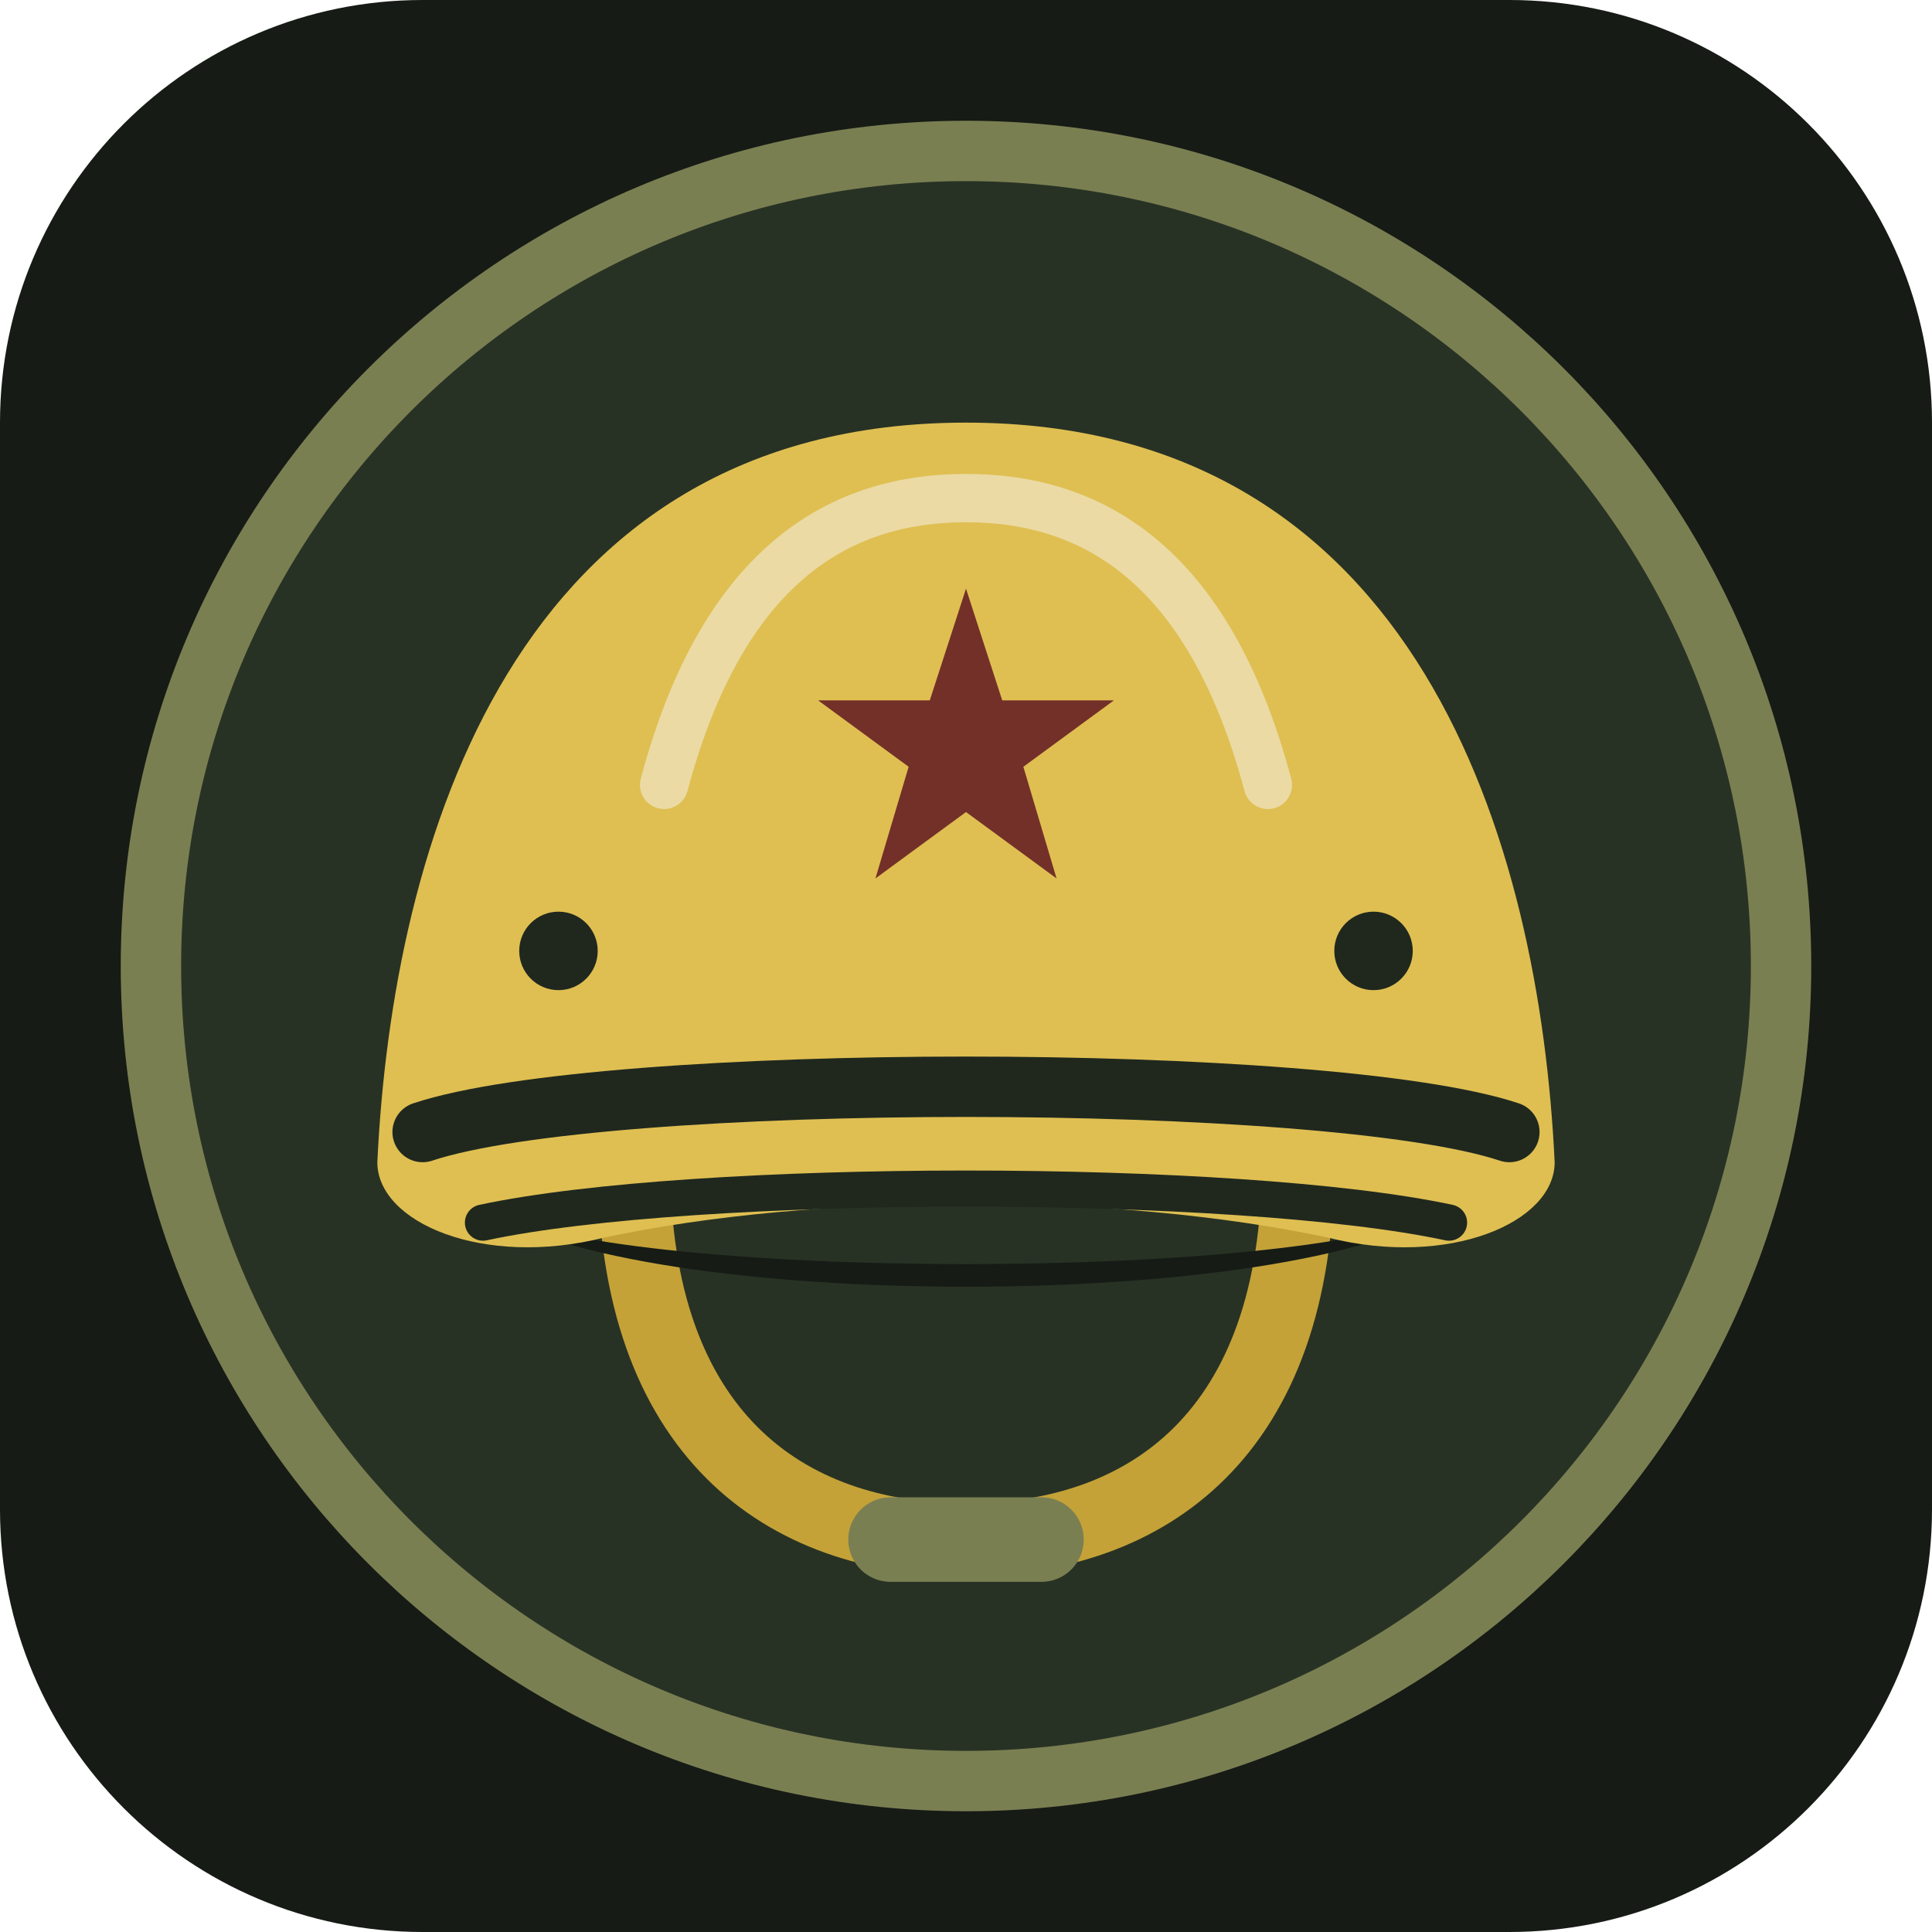
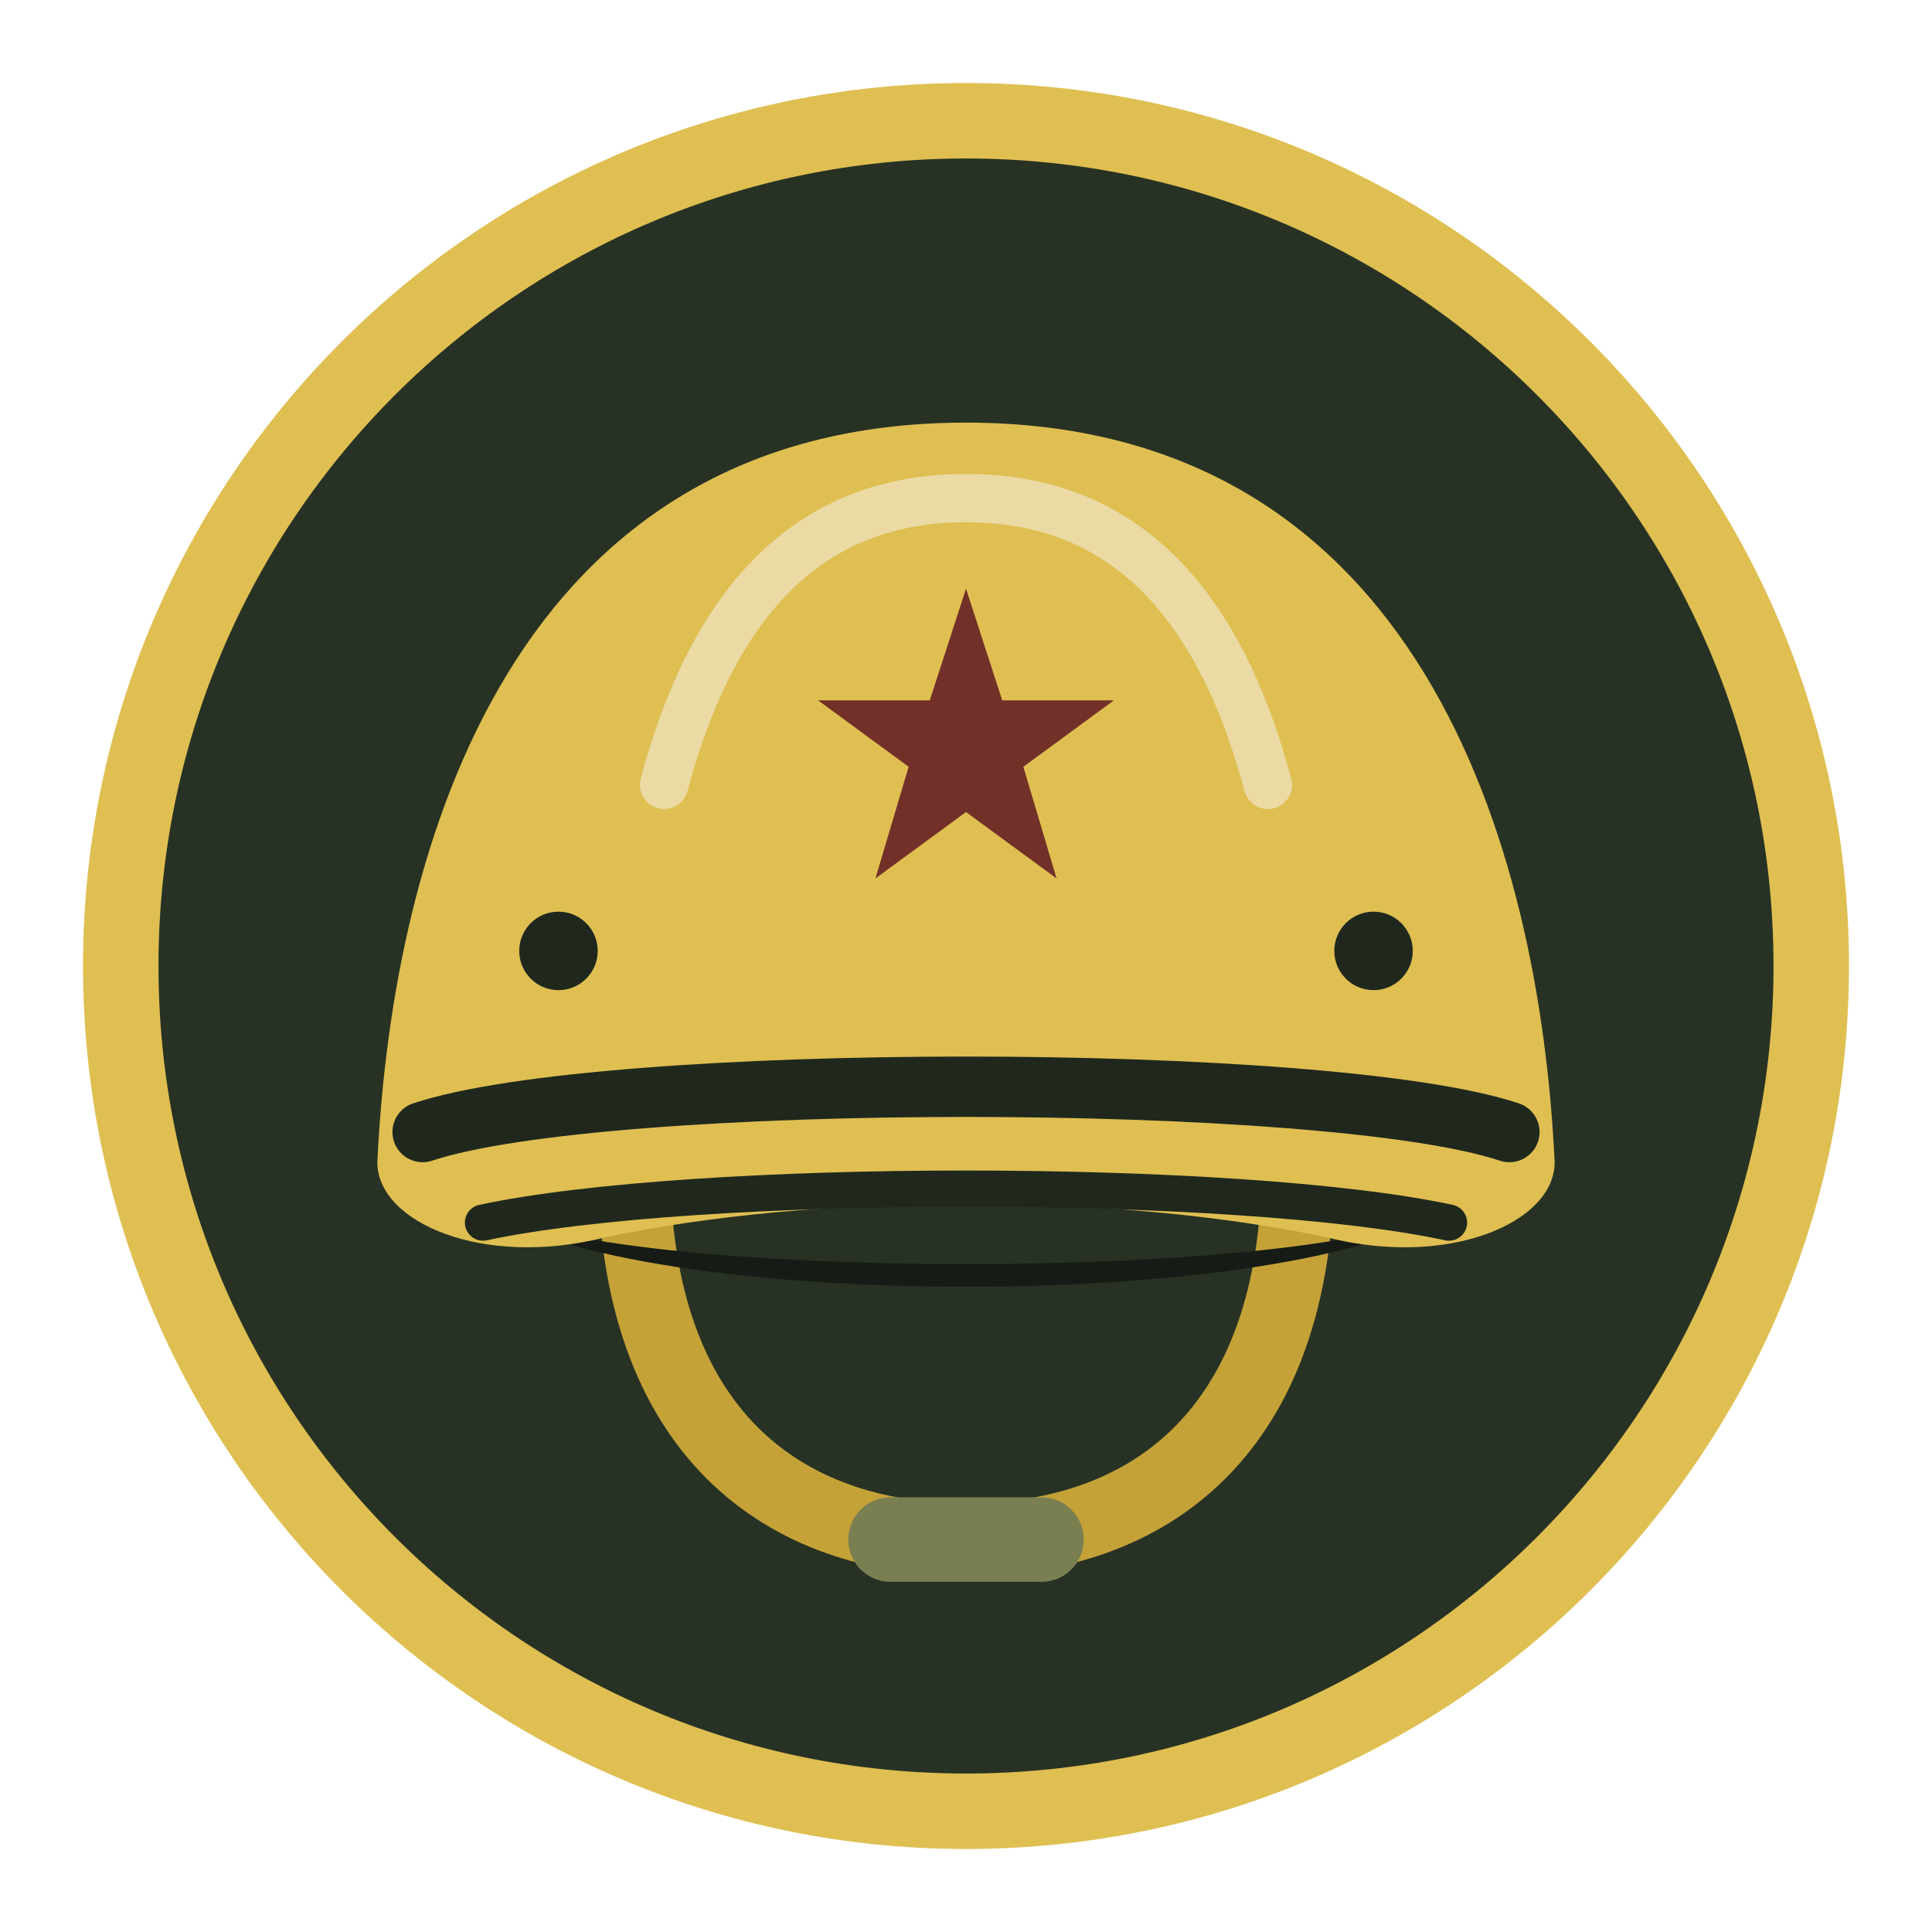
<svg xmlns="http://www.w3.org/2000/svg" viewBox="0 0 64 64" fill="none">
-   <rect width="64" height="64" rx="14" fill="#161B15" />
-   <circle cx="32" cy="32" r="27" fill="#283224" stroke="#7A7F52" stroke-width="2" />
+   <circle cx="32" cy="32" r="28" fill="#283224" stroke="#DFBF52" stroke-width="2.5" />
  <path d="M21 38.5 C21 47.5, 26 51, 32 51 C38 51, 43 47.5, 43 38.5" stroke="#C4A238" stroke-width="2.4" stroke-linecap="round" fill="none" />
  <path d="M29.5 51 H34.5" stroke="#7A7F52" stroke-width="2.8" stroke-linecap="round" />
  <path d="M16 40 C21 43.5, 43 43.5, 48 40 C44 42.5, 20 42.5, 16 40 Z" fill="#161B15" />
  <path d="M12.5 38.5 C13 28, 17 14, 32 14 C47 14, 51 28, 51.5 38.5 C51.5 40.5, 48 42, 44 41 C37 39.5, 27 39.5, 20 41 C16 42, 12.5 40.5, 12.5 38.5 Z" fill="#DFBF52" />
  <path d="M14 37.5 C20 35.5, 44 35.5, 50 37.5" stroke="#20281E" stroke-width="2" stroke-linecap="round" />
  <path d="M16 40.5 C23 39, 41 39, 48 40.5" stroke="#20281E" stroke-width="1.2" stroke-linecap="round" />
  <path d="M22 26 C24 18.5, 28 16.5, 32 16.5 C36 16.5, 40 18.5, 42 26" stroke="#F4F1E8" stroke-width="1.6" stroke-linecap="round" opacity="0.55" />
  <circle cx="18.5" cy="31.5" r="1.3" fill="#20281E" />
  <circle cx="45.5" cy="31.5" r="1.3" fill="#20281E" />
  <polygon points="32,19.5 33.2,23.2 36.9,23.2 33.9,25.4 35,29.1 32,26.9 29,29.1 30.1,25.4 27.1,23.2 30.8,23.2" fill="#733028" />
</svg>
